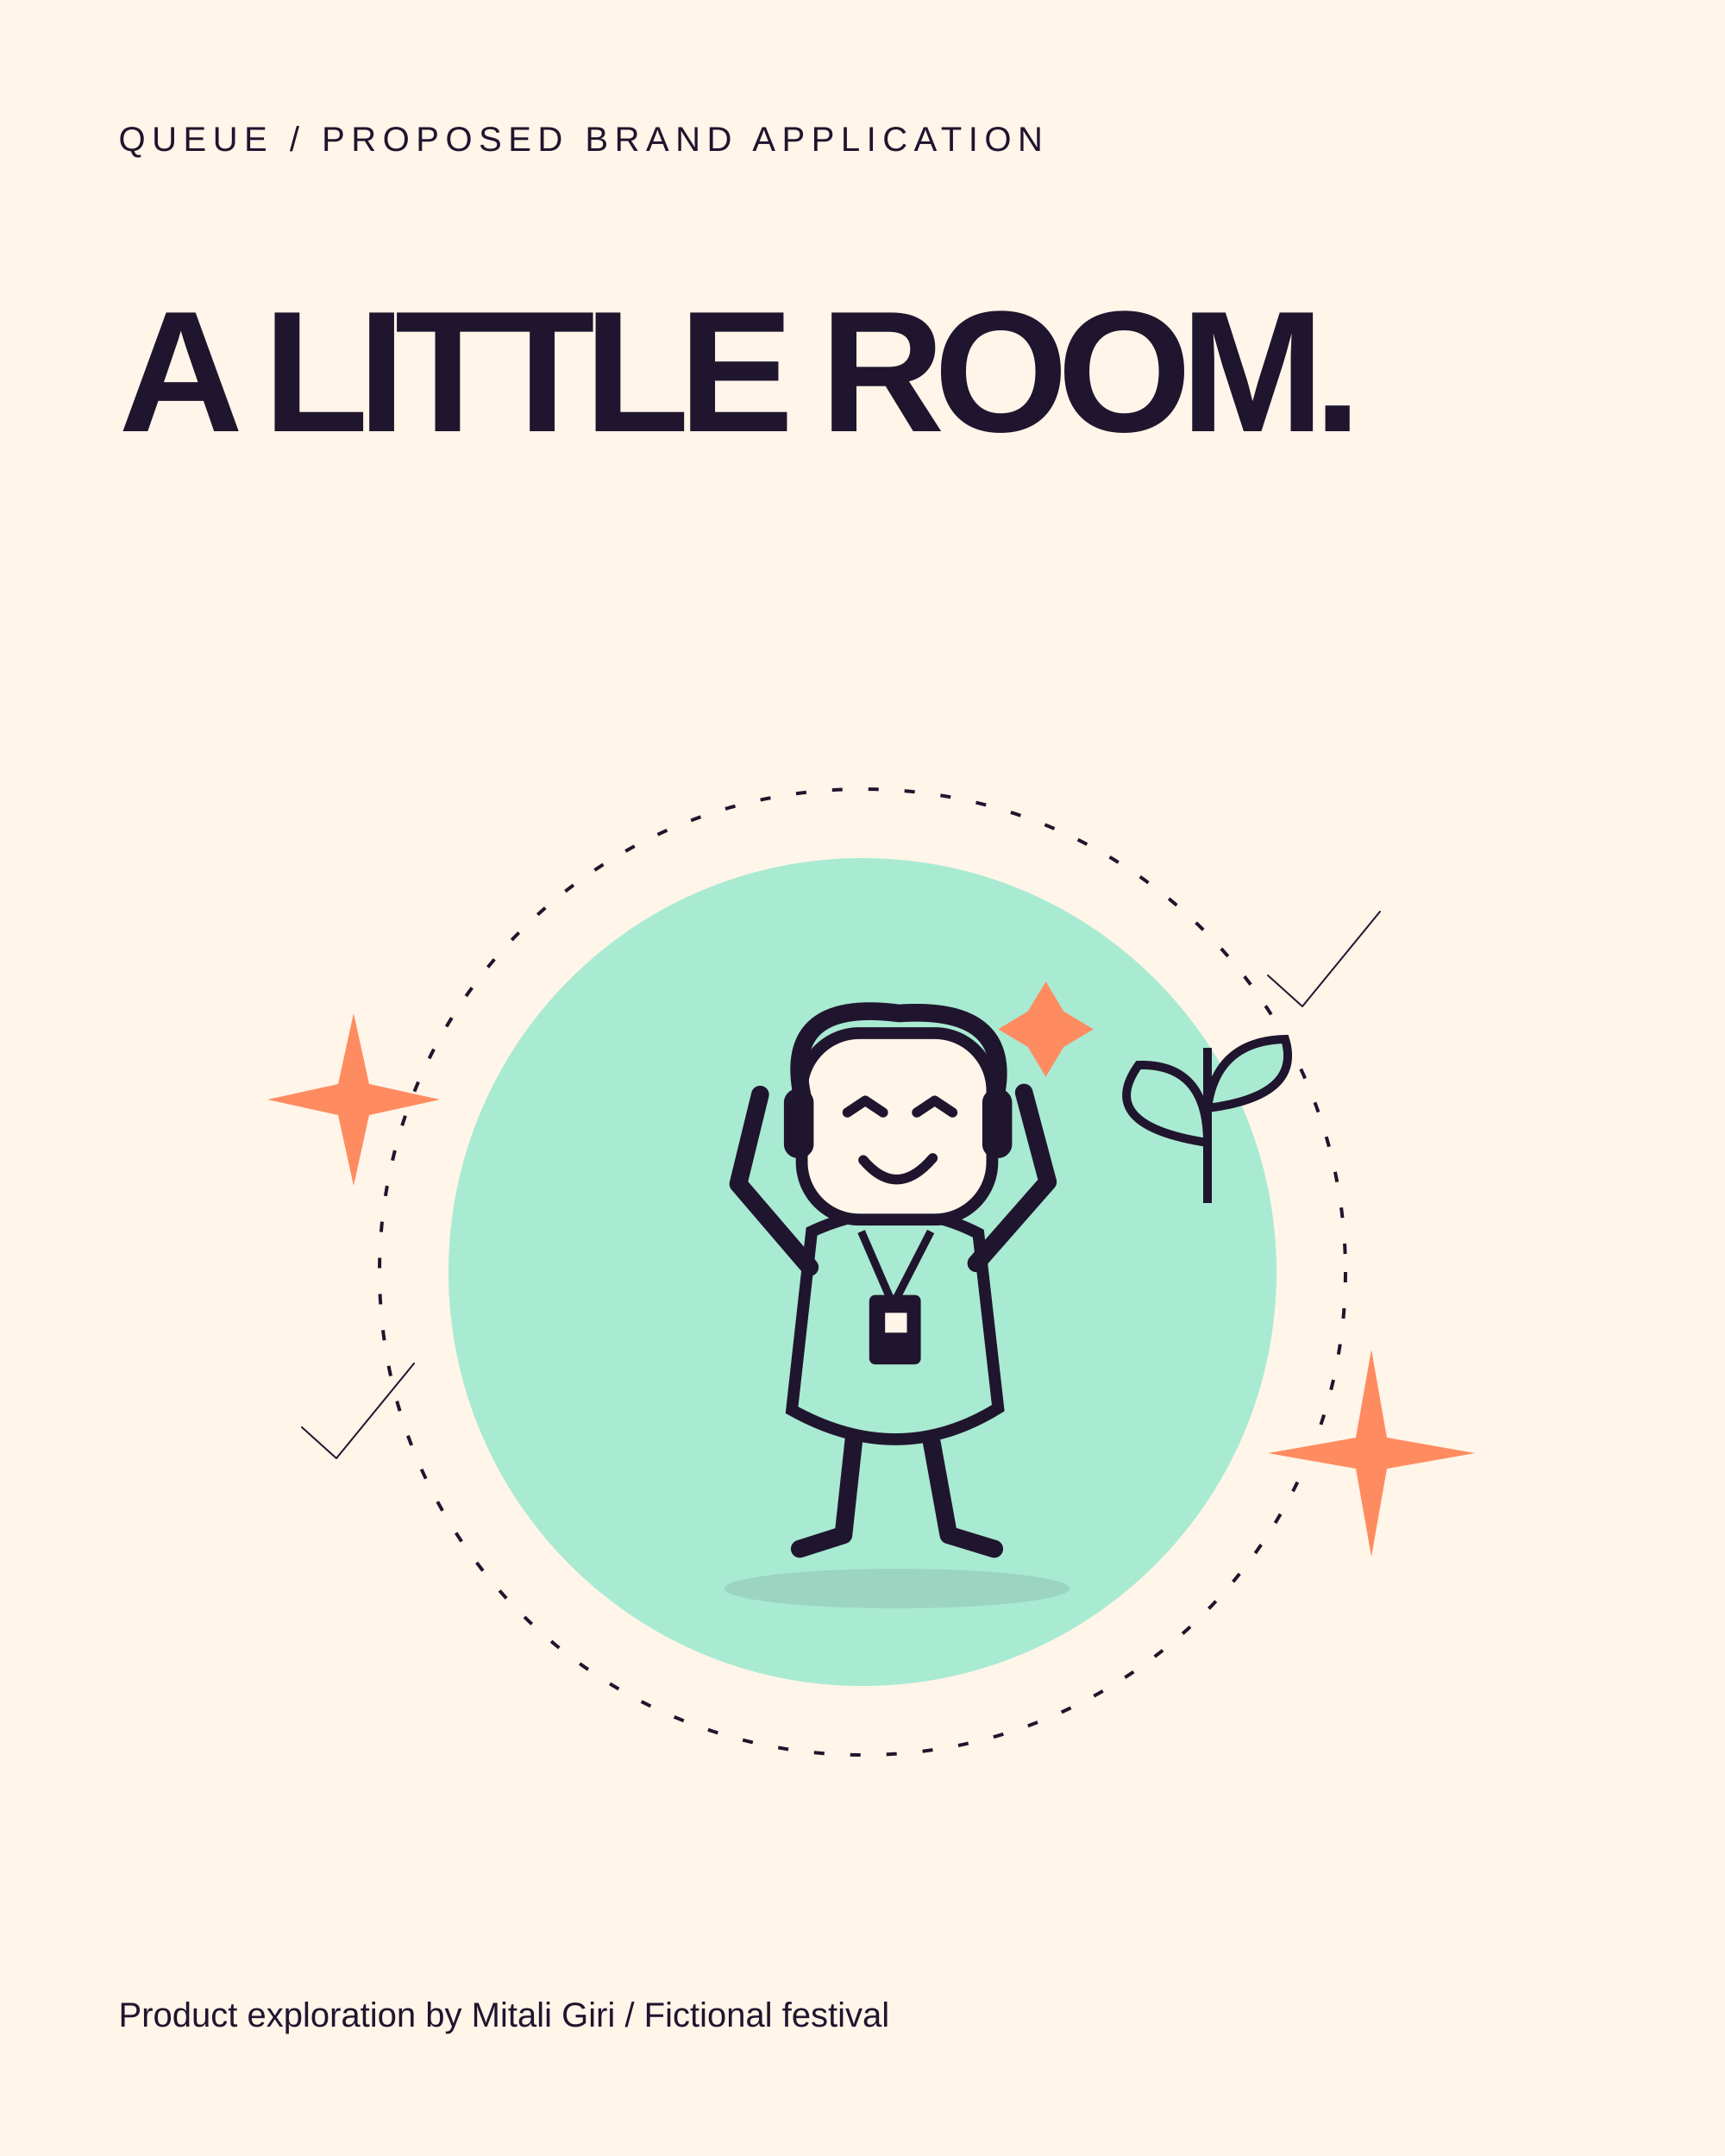
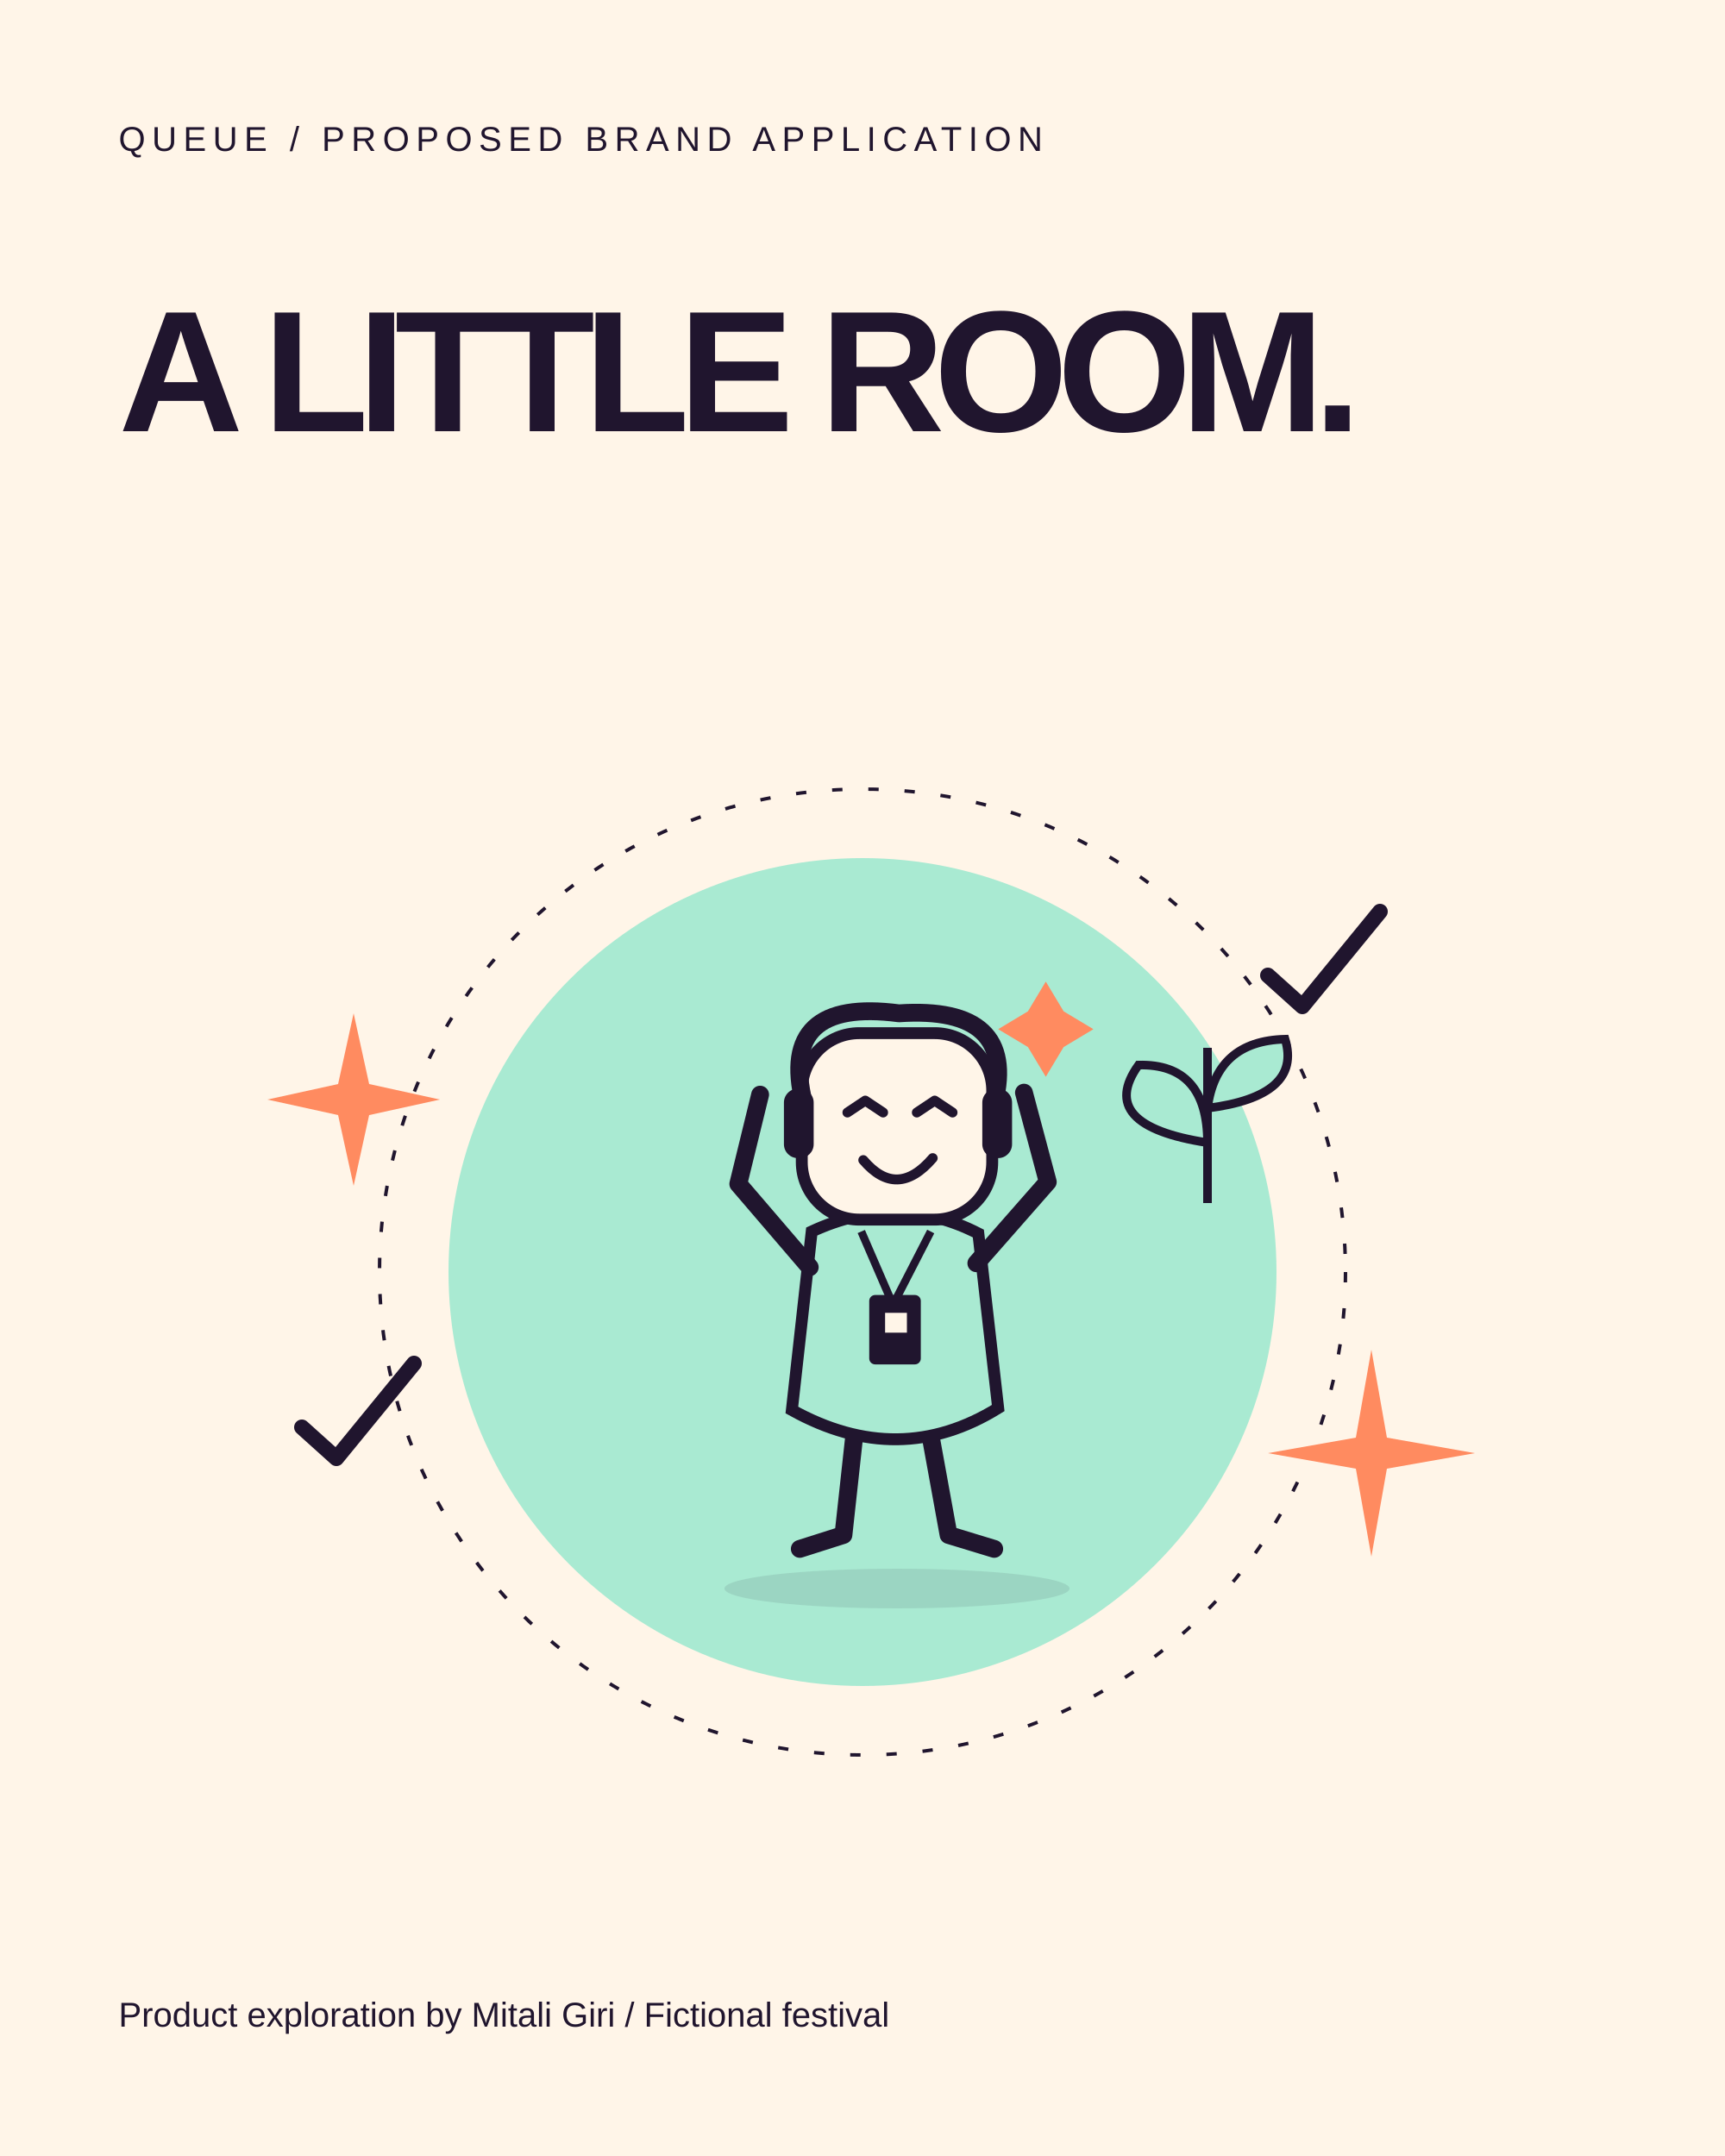
<svg xmlns="http://www.w3.org/2000/svg" viewBox="0 0 800 1000">
  <rect width="800" height="1000" fill="#fff5e8" />
  <text x="55" y="70" fill="#20152e" font-family="Arial" font-size="16" letter-spacing="3">QUEUE / PROPOSED BRAND APPLICATION</text>
  <text x="55" y="200" fill="#20152e" font-family="Arial" font-weight="700" font-size="80" letter-spacing="-5">
    <tspan x="55" dy="0">A LITTLE ROOM.</tspan>
  </text>
-   <svg x="0" y="290" width="800" height="600" viewBox="0 0 1000 600">
+   <svg x="0" y="290" width="800" height="600" viewBox="0 0 1000 600" stroke-width="9">
    <circle cx="500" cy="300" r="240" fill="#a9ead2" />
    <circle cx="500" cy="300" r="280" fill="none" stroke="#20152e" stroke-width="2" stroke-dasharray="6 15" />
    <g class="qa-character qa-success" stroke-width="9" transform="translate(405 150) scale(1.15)">
      <ellipse cx="100" cy="290" rx="87" ry="10" fill="#20152e" opacity=".1" />
      <g fill="none" stroke="#20152e" stroke-linecap="round" stroke-linejoin="round">
        <path class="qa-leg qa-leg-a" d="M79 208 73 263 51 270" />
        <path class="qa-leg qa-leg-b" d="M116 208 126 263 149 270" />
      </g>
      <path d="M57 110Q100 90 141 111L151 199Q101 230 47 200Z" fill="#a9ead2" stroke="#20152e" stroke-width="6" />
      <g fill="none" stroke="#20152e" stroke-linecap="round" stroke-linejoin="round">
        <path class="qa-arm" d="M140 126 176 85 164 40" />
        <path d="M56 128 20 86 31 41" />
      </g>
      <g class="qa-head">
        <rect x="52" y="10" width="96" height="94" rx="29" fill="#fff5e8" stroke="#20152e" stroke-width="6" />
        <path d="M53 45Q40-8 101 0Q161-4 149 45" fill="none" stroke="#20152e" stroke-linecap="round" stroke-linejoin="round" />
        <rect x="43" y="38" width="15" height="35" rx="7" fill="#20152e" />
        <rect x="143" y="38" width="15" height="35" rx="7" fill="#20152e" />
        <path d="m75 50 9-6 9 6m17 0 9-6 9 6M83 74q17 20 35-1" fill="none" stroke="#20152e" stroke-linecap="round" stroke-linejoin="round" stroke-width="5" />
      </g>
      <path d="m82 110 16 37 19-37" fill="none" stroke="#20152e" stroke-width="4" />
      <rect x="86" y="142" width="26" height="35" rx="3" fill="#20152e" />
      <path d="M94 151h11v10H94z" fill="#fff5e8" />
      <g transform="translate(175 8)">
        <path d="M0-24 9-9 24 0 9 9 0 24 -9 9 -24 0 -9-9Z" fill="#ff8b60" />
      </g>
    </g>
    <g transform="translate(205 200)">
      <path d="M0-50 9-9 50 0 9 9 0 50 -9 9 -50 0 -9-9Z" fill="#ff8b60" />
    </g>
    <g transform="translate(795 405)">
      <path d="M0-60 9-9 60 0 9 9 0 60 -9 9 -60 0 -9-9Z" fill="#ff8b60" />
    </g>
    <path d="m175 390 20 18 45-55m495-225 20 18 45-55" fill="none" stroke="#20152e" stroke-linecap="round" stroke-linejoin="round" />
    <g transform="translate(700 170)">
      <path d="M0 90V0m0 55q-65-10-40-45Q0 9 0 55m0-20q55-7 45-40Q5-4 0 35" fill="#a9ead2" stroke="#20152e" stroke-width="5" />
    </g>
  </svg>
  <text x="55" y="940" fill="#20152e" font-family="Arial" font-size="16">Product exploration by Mitali Giri / Fictional festival</text>
</svg>
